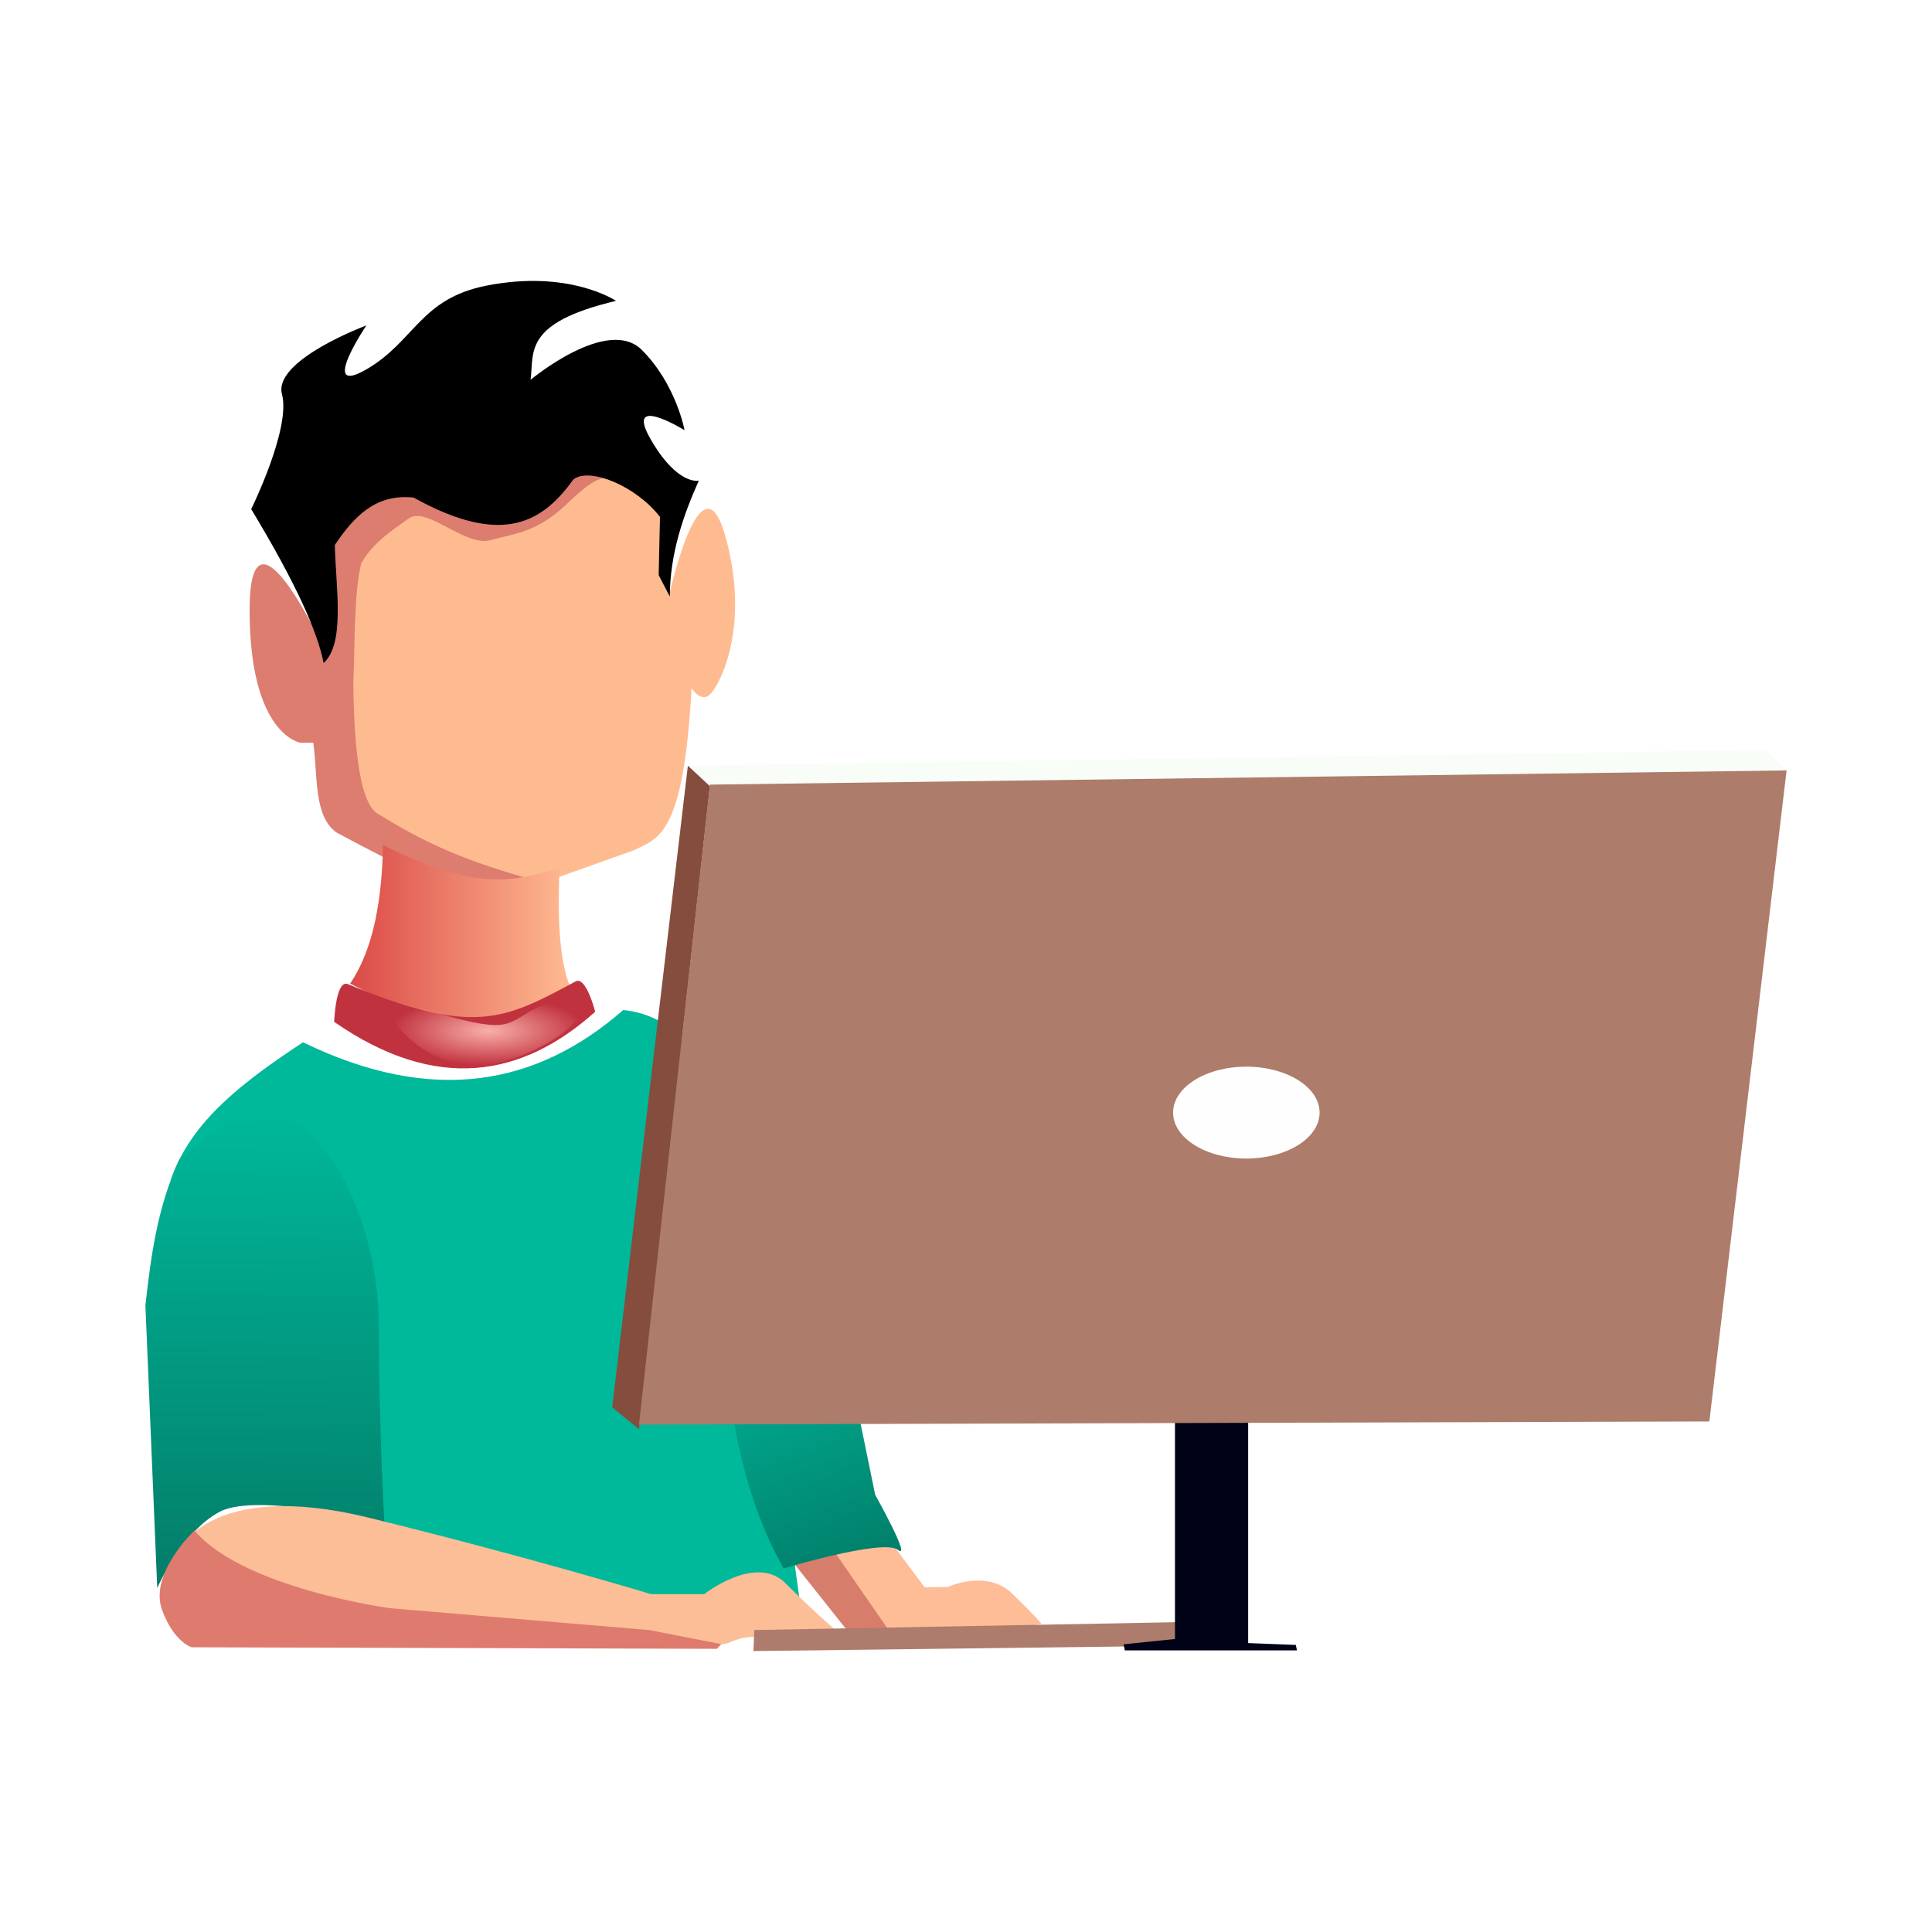
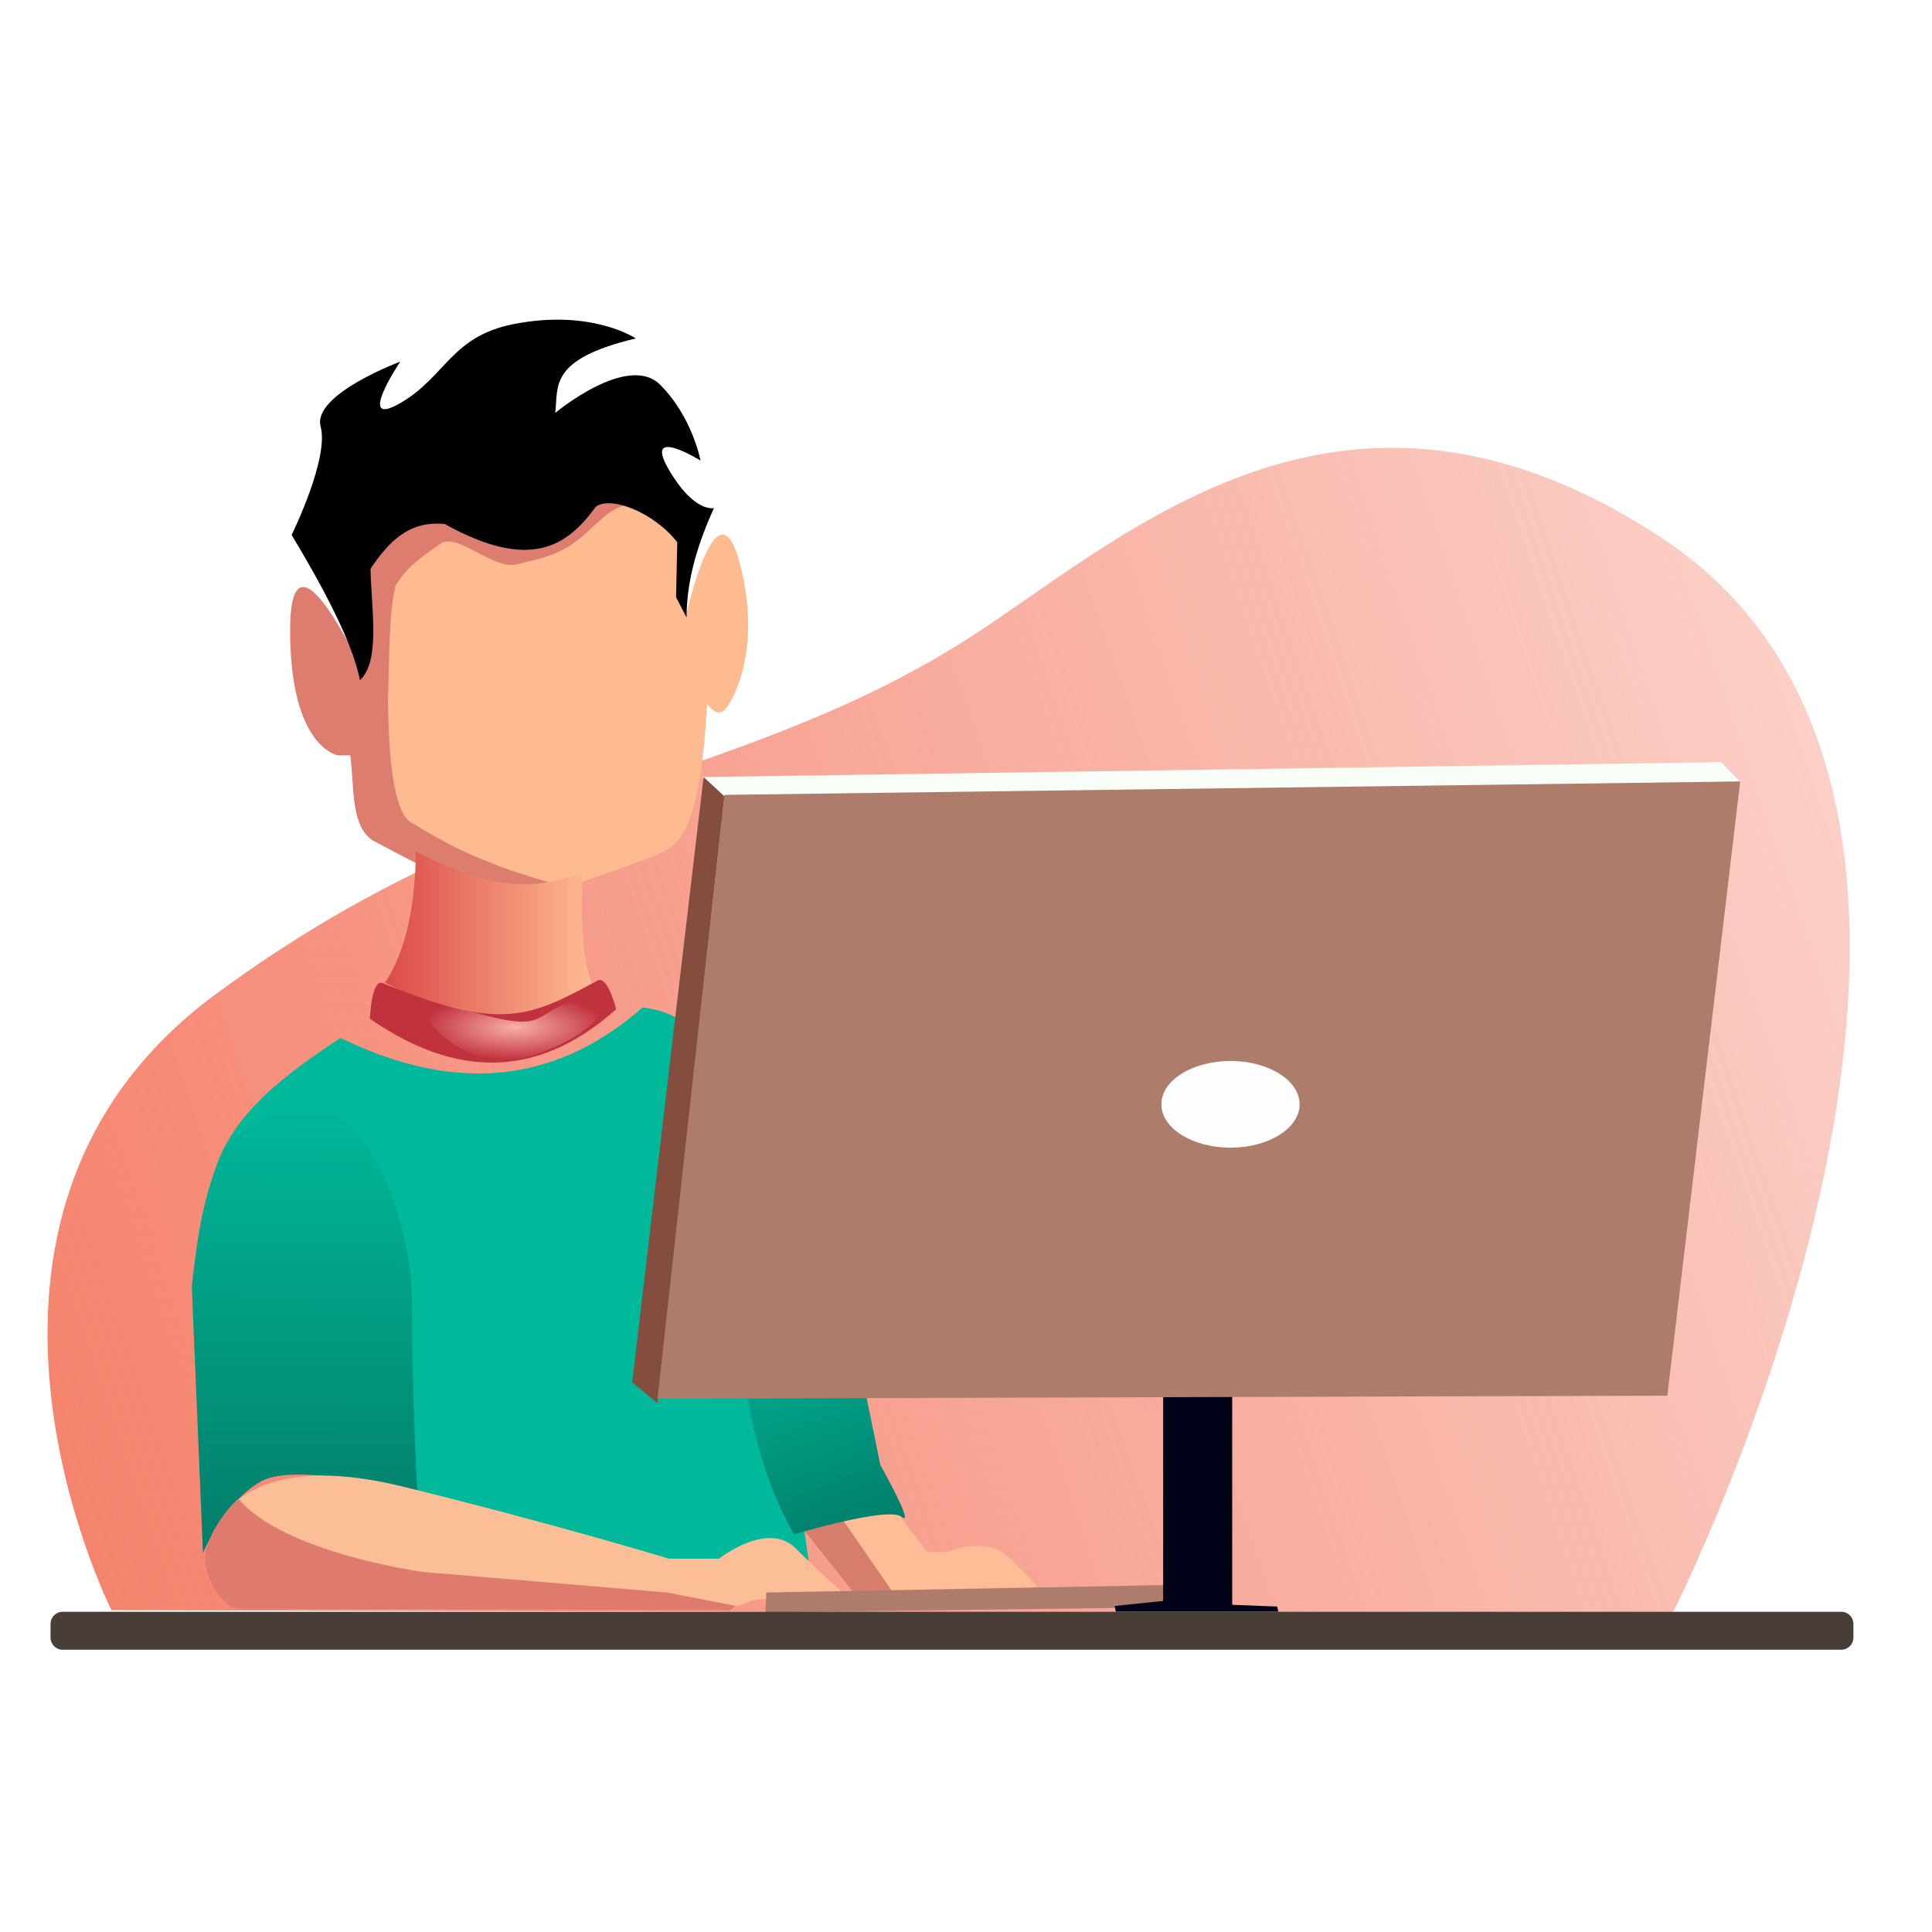
<svg xmlns="http://www.w3.org/2000/svg" xmlns:xlink="http://www.w3.org/1999/xlink" width="1024" height="1024" viewBox="0 0 1024 1024" version="1.1" id="svg1" xml:space="preserve">
  <defs id="defs1">
+     <linearGradient id="linearGradient13">
+       <stop style="stop-color:#f5836d;stop-opacity:1" offset="0" id="stop15" />
+       <stop style="stop-color:#f47057;stop-opacity:0.176;" offset="1" id="stop16" />
+     </linearGradient>
    <linearGradient id="linearGradient10">
      <stop style="stop-color:#017e6a;stop-opacity:1" offset="0" id="stop13" />
      <stop style="stop-color:#00b89a;stop-opacity:1" offset="1" id="stop14" />
    </linearGradient>
    <linearGradient id="linearGradient11">
      <stop style="stop-color:#037c68;stop-opacity:1" offset="0" id="stop11" />
      <stop style="stop-color:#00b89a;stop-opacity:1" offset="1" id="stop12" />
    </linearGradient>
    <linearGradient id="linearGradient9">
      <stop style="stop-color:#f9afa8;stop-opacity:1;" offset="0" id="stop9" />
      <stop style="stop-color:#f9afa8;stop-opacity:0;" offset="1" id="stop10" />
    </linearGradient>
    <linearGradient id="linearGradient7">
      <stop style="stop-color:#db4a47;stop-opacity:1;" offset="0" id="stop7" />
      <stop style="stop-color:#ffbb92;stop-opacity:1" offset="1" id="stop8" />
    </linearGradient>
    <linearGradient xlink:href="#linearGradient7" id="linearGradient8" x1="555.707" y1="507.767" x2="607.881" y2="507.767" gradientUnits="userSpaceOnUse" gradientTransform="translate(317.8314)" />
    <radialGradient xlink:href="#linearGradient9" id="radialGradient10" cx="588.42" cy="530.061" fx="588.42" fy="530.061" r="23.175" gradientTransform="matrix(1,0,0,0.3539919,317.8314,342.4238)" gradientUnits="userSpaceOnUse" />
    <linearGradient xlink:href="#linearGradient11" id="linearGradient12" x1="328.008" y1="662.836" x2="328.498" y2="549.455" gradientUnits="userSpaceOnUse" gradientTransform="translate(522.0027)" />
    <linearGradient xlink:href="#linearGradient10" id="linearGradient14" x1="536.167" y1="659.108" x2="512.253" y2="596.722" gradientUnits="userSpaceOnUse" gradientTransform="translate(453.4555)" />
+     <linearGradient xlink:href="#linearGradient13" id="linearGradient16" x1="-25.183" y1="659.809" x2="1191.309" y2="244.234" gradientUnits="userSpaceOnUse" />
  </defs>
  <g id="layer1">
-     <g id="g16" transform="matrix(2.239516,0,0,2.239516,-1770.734,-640.6965)">
+     <path style="fill:url(#linearGradient16);fill-opacity:1;stroke-width:2" d="m 59.082,853.409 c 0,0 -105.035,-207.882 54.706,-326.046 159.741,-118.164 282.567,-108.994 412.191,-197.39 84.191,-57.413 194.72,-149.407 353.913,-45.435 222.322,145.202 6.34,571.059 6.34,571.059 z" id="path12" />
+     <g id="g16" transform="matrix(2.112906,0,0,2.112906,-1641.681,-575.5297)">
      <g id="g2">
        <path style="fill:#dc7d6f;fill-opacity:1;stroke-width:2" d="m 868.079,441.079 c 0,0 -18.325,-40.133 -18.325,-10.58 0,29.553 12.001,31.36 12.001,31.36 h 3.072 c 1.076,7.82 0.032,17.547 5.602,21.322 7.425,3.959 14.864,7.904 22.768,11.384 7.887,1.25 16.131,1.906 25.478,0.723 l 7.228,-3.253 -44.632,-15.178 -3.253,-55.654 10.842,-7.77 21.864,6.144 17.889,-13.733 13.125,-9.855 -14.209,1.543 -23.31,7.047 -25.297,-4.517 -10.119,11.926 z" id="path2" />
        <path style="fill:#ffbb90;fill-opacity:1;stroke-width:2" d="m 876.165,419.416 c 2.782,-4.907 7.096,-7.67 11.267,-10.634 4.21,-2.991 13.336,6.734 19.234,5.154 5.898,-1.58 10.977,-1.878 17.732,-8.192 6.755,-6.314 9.425,-8.811 16.861,-4.518 7.436,4.293 8.313,12.259 8.313,12.259 l -2.571,6.977 2.02,6.61 c 0,0 7.68,-35.199 13.495,-13.495 5.815,21.703 -1.857,35.222 -3.948,36.997 -2.091,1.775 -4.223,-1.652 -4.223,-1.652 -1.904,35.103 -7.89,35.511 -13.587,38.374 l -21.558,7.684 c -14.466,-3.973 -25.422,-7.753 -38.481,-15.946 -3.65,-1.419 -6.194,-9.474 -6.426,-31.397 0.451,-9.694 0.097,-20.731 1.871,-28.22 z" id="path3" />
        <path style="fill:#000000;fill-opacity:1;stroke-width:2" d="m 867.273,443.013 c -1.459,-7.44 -6.572,-18.919 -17.145,-36.433 0,0 9.444,-19.12 7.284,-27.183 -2.161,-8.063 19.964,-16.291 19.964,-16.291 0,0 -11.412,16.998 0,10.409 11.412,-6.589 12.714,-16.709 28.369,-19.815 19.661,-3.901 30.719,3.589 30.719,3.589 -21.988,5.231 -19.392,12.064 -20.207,18.676 0,0 18.205,-15.175 26.326,-7.054 8.121,8.121 10.107,18.994 10.107,18.994 0,0 -14.39,-8.887 -8.019,2.149 6.372,11.036 11.386,9.792 11.386,9.792 -3.567,7.994 -6.839,17.188 -6.854,27.443 l -2.637,-5.093 c 0.102,-4.592 0.204,-9.185 0.306,-13.777 -5.594,-7.257 -16.584,-11.83 -20.459,-8.897 -7.174,9.896 -16.456,16.213 -37.839,4.323 -9.044,-0.964 -14.186,4.576 -18.661,11.226 0.279,10.571 2.459,23.202 -2.643,27.944 z" id="path1" />
        <path style="fill:url(#linearGradient8);fill-opacity:1;stroke-width:2" d="m 881.326,486.045 c 23.401,11.911 31.892,7.988 41.791,5.581 -0.647,13.535 0.275,22.812 2.596,28.293 -9.925,6.681 -14.704,18.205 -52.174,-1.038 4.529,-6.691 7.49,-16.833 7.787,-32.836 z" id="path4" />
        <path style="fill:#c1323f;fill-opacity:1;stroke-width:2" d="m 873.035,519.001 c -2.929,-1.213 -3.268,8.931 -3.268,8.931 24.124,16.742 44.435,13.135 61.769,-2.391 0,0 -2.133,-8.539 -4.642,-7.184 -16.971,9.167 -24.234,12.919 -53.859,0.644 z" id="path5" />
        <path style="fill:url(#radialGradient10);fill-opacity:1;stroke-width:2" d="m 890.235,524.622 c 0,0 -13.308,-3.38 -3.634,6.294 9.674,9.674 20.268,7.013 20.268,7.013 0,0 6.725,-0.89 14.459,-5.63 7.734,-4.74 12.254,-12.464 2.667,-9.952 -11.78,3.087 -9.94,7.466 -19.262,6.048 -5.819,-0.885 -14.498,-3.773 -14.498,-3.773 z" id="path6" />
        <path style="fill:#00b89a;fill-opacity:1;stroke-width:2" d="m 831.111,565.305 c 4.804,-14.126 17.672,-23.548 31.275,-32.541 30.839,14.972 55.386,10.166 75.797,-7.639 20.023,2.094 26.097,26.38 29.919,54.246 l 12.583,90.876 -99.824,-8.109 z" id="path10" />
        <path style="fill:url(#linearGradient12);stroke-width:2" d="m 827.888,661.914 -2.796,-66.88 c 1.294,-11.469 2.731,-22.938 7.957,-34.407 20.467,-19.985 28.992,-10.117 36.988,1.075 0,0 10.29,15.301 10.29,38.402 0,23.101 1.323,46.541 1.323,46.541 0,0 -29.892,-7.527 -38.923,-2.796 -9.032,4.731 -14.838,18.064 -14.838,18.064 z" id="path11" />
        <path style="fill:#fcbe97;fill-opacity:1;stroke-width:2" d="m 832.718,653.385 c 0,0 7.396,-17.381 45.116,-8.136 37.72,9.245 66.935,18.12 66.935,18.12 h 12.573 c 0,0 12.204,-9.615 19.23,-2.589 7.026,7.026 11.834,11.094 11.834,11.094 l -12.943,4.438 c 0,0 -4.068,-5.177 -12.204,-1.479 -8.136,3.698 -126.843,-4.438 -126.843,-4.438 z" id="path7" />
        <path style="fill:#de7b6e;fill-opacity:1;stroke-width:2" d="m 836.71,648.304 c 0,0 -10.796,10.143 -7.69,18.764 2.749,7.631 7.026,8.875 7.026,8.875 l 124.255,0.37 1.109,-1.109 -17.011,-3.328 -61.388,-5.177 c 0,0 -34.837,-4.712 -46.301,-18.395 z" id="path8" />
        <path style="fill:#febd96;fill-opacity:1;stroke-width:2" d="m 979.544,655.571 21.9,-4.605 8.071,10.771 5.461,-0.069 c 0,0 9.237,-4.244 15.168,1.502 5.931,5.746 7.043,7.229 7.043,7.229 l -10.565,1.853 -26.134,-0.185 z" id="path15" />
        <path style="fill:#d77d6c;fill-opacity:1;stroke-width:2" d="m 978.109,655.503 10.331,-1.785 12.418,17.979 -9.453,0.556 z" id="path14" />
        <path style="fill:url(#linearGradient14);stroke-width:2" d="m 976.176,657.277 c 0,0 23.543,-7.082 26.988,-4.402 3.445,2.68 -5.359,-13.015 -5.359,-13.015 -11.21,-55.466 -13.949,-63.49 -17.599,-76.619 -4.673,-12.992 -12.591,-21.928 -23.542,-27.073 6.499,40.372 0.077,87.255 19.512,121.11 z" id="path9" />
      </g>
      <path style="fill:#ae7c6c;fill-opacity:1;stroke-width:2" d="m 969.198,671.865 100.365,-1.866 -0.415,5.599 -100.158,1.244 z" id="path16" />
      <g id="g1" transform="translate(452.441,-257.7849)">
        <path style="fill:#f8fdf7;fill-opacity:1;stroke-width:2" d="m 505.883,729.938 -5.223,-4.85 255.553,-3.731 4.85,4.85 z" id="path18" />
        <path style="fill:#854d3e;fill-opacity:1;stroke-width:2" d="m 506.256,729.938 -16.788,152.213 -6.342,-5.223 17.907,-151.839 z" id="path19" />
        <path style="fill:#000318;fill-opacity:1;stroke-width:2" d="m 616.312,878.42 v 53.349 l -12.156,1.257 0.289,1.445 h 40.749 l -0.289,-1.301 -11.271,-0.433 v -53.899 z" id="path21" />
        <path style="fill:#ad7c6a;fill-opacity:1;stroke-width:2" d="m 506.256,729.565 254.807,-3.358 -18.28,154.078 -253.315,0.746 z" id="path20" />
        <ellipse style="fill:#fefefe;fill-opacity:1;stroke-width:1.301" id="path22" ry="10.874" rx="17.338" cy="807.19" cx="633.205" />
      </g>
    </g>
+     <rect style="fill:#483e37;fill-opacity:1;stroke-width:2" id="rect1" width="955.552" height="20.093" x="26.791" y="854.281" ry="6.381" />
  </g>
</svg>
